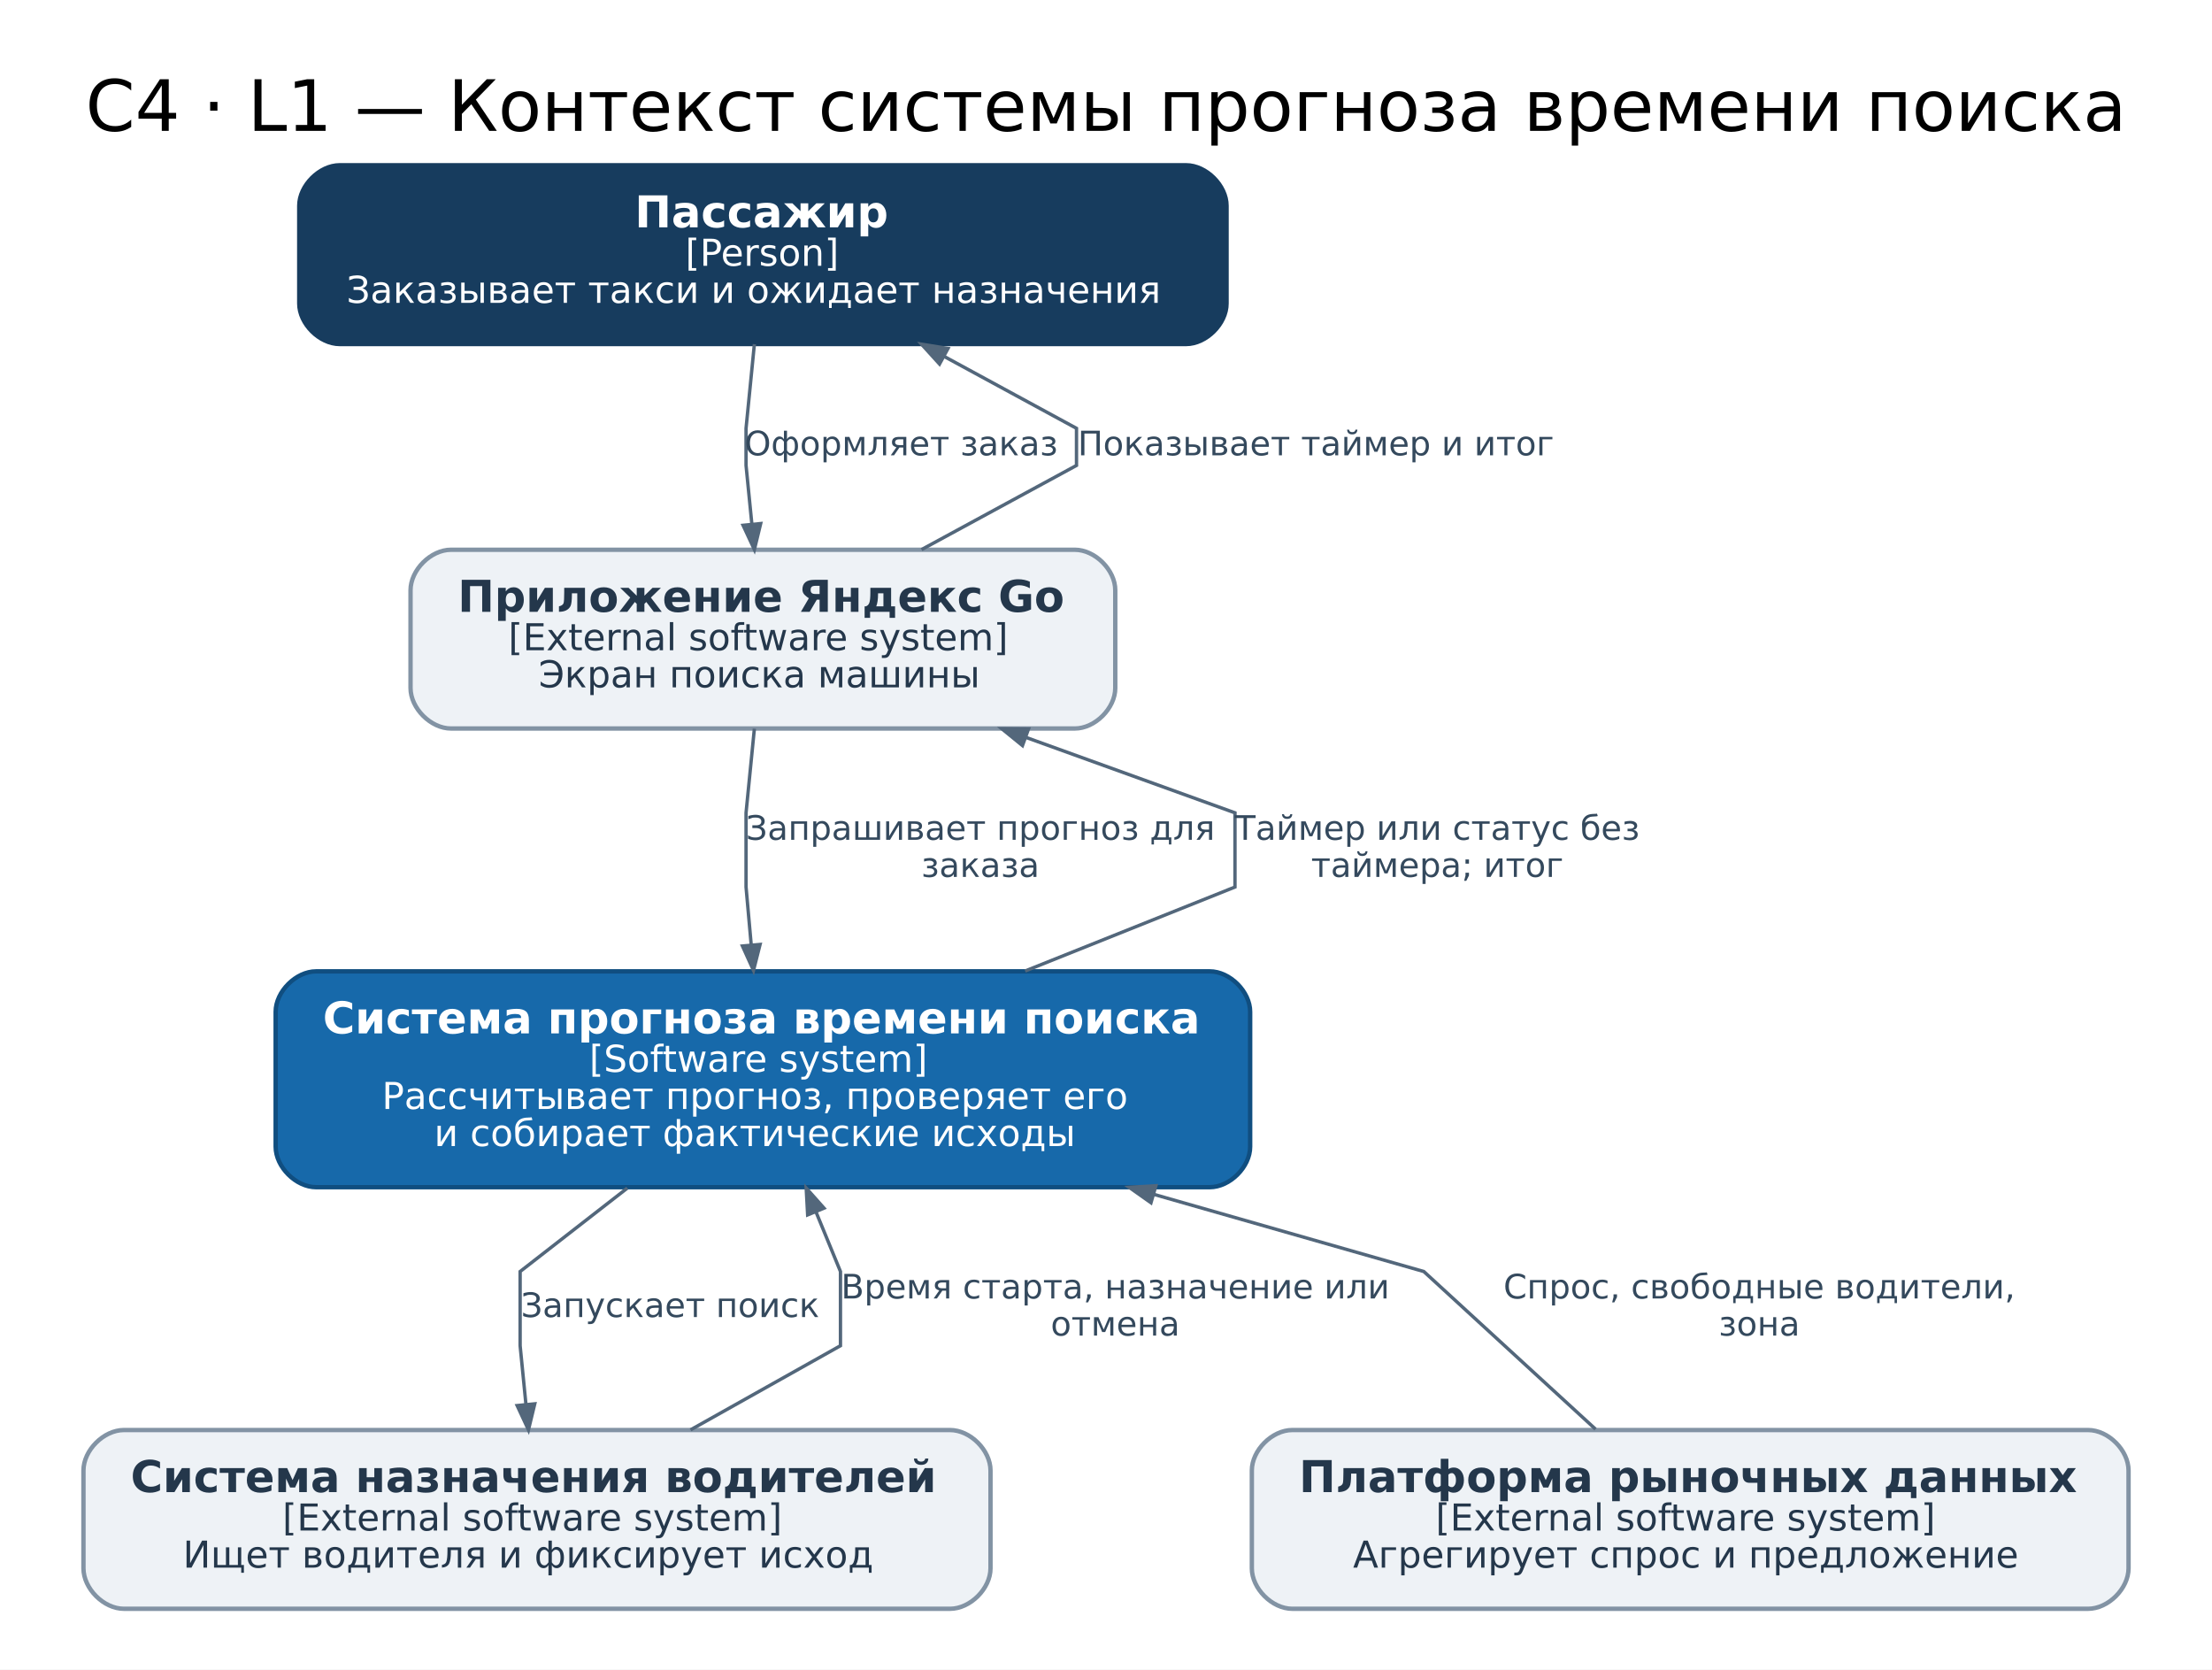
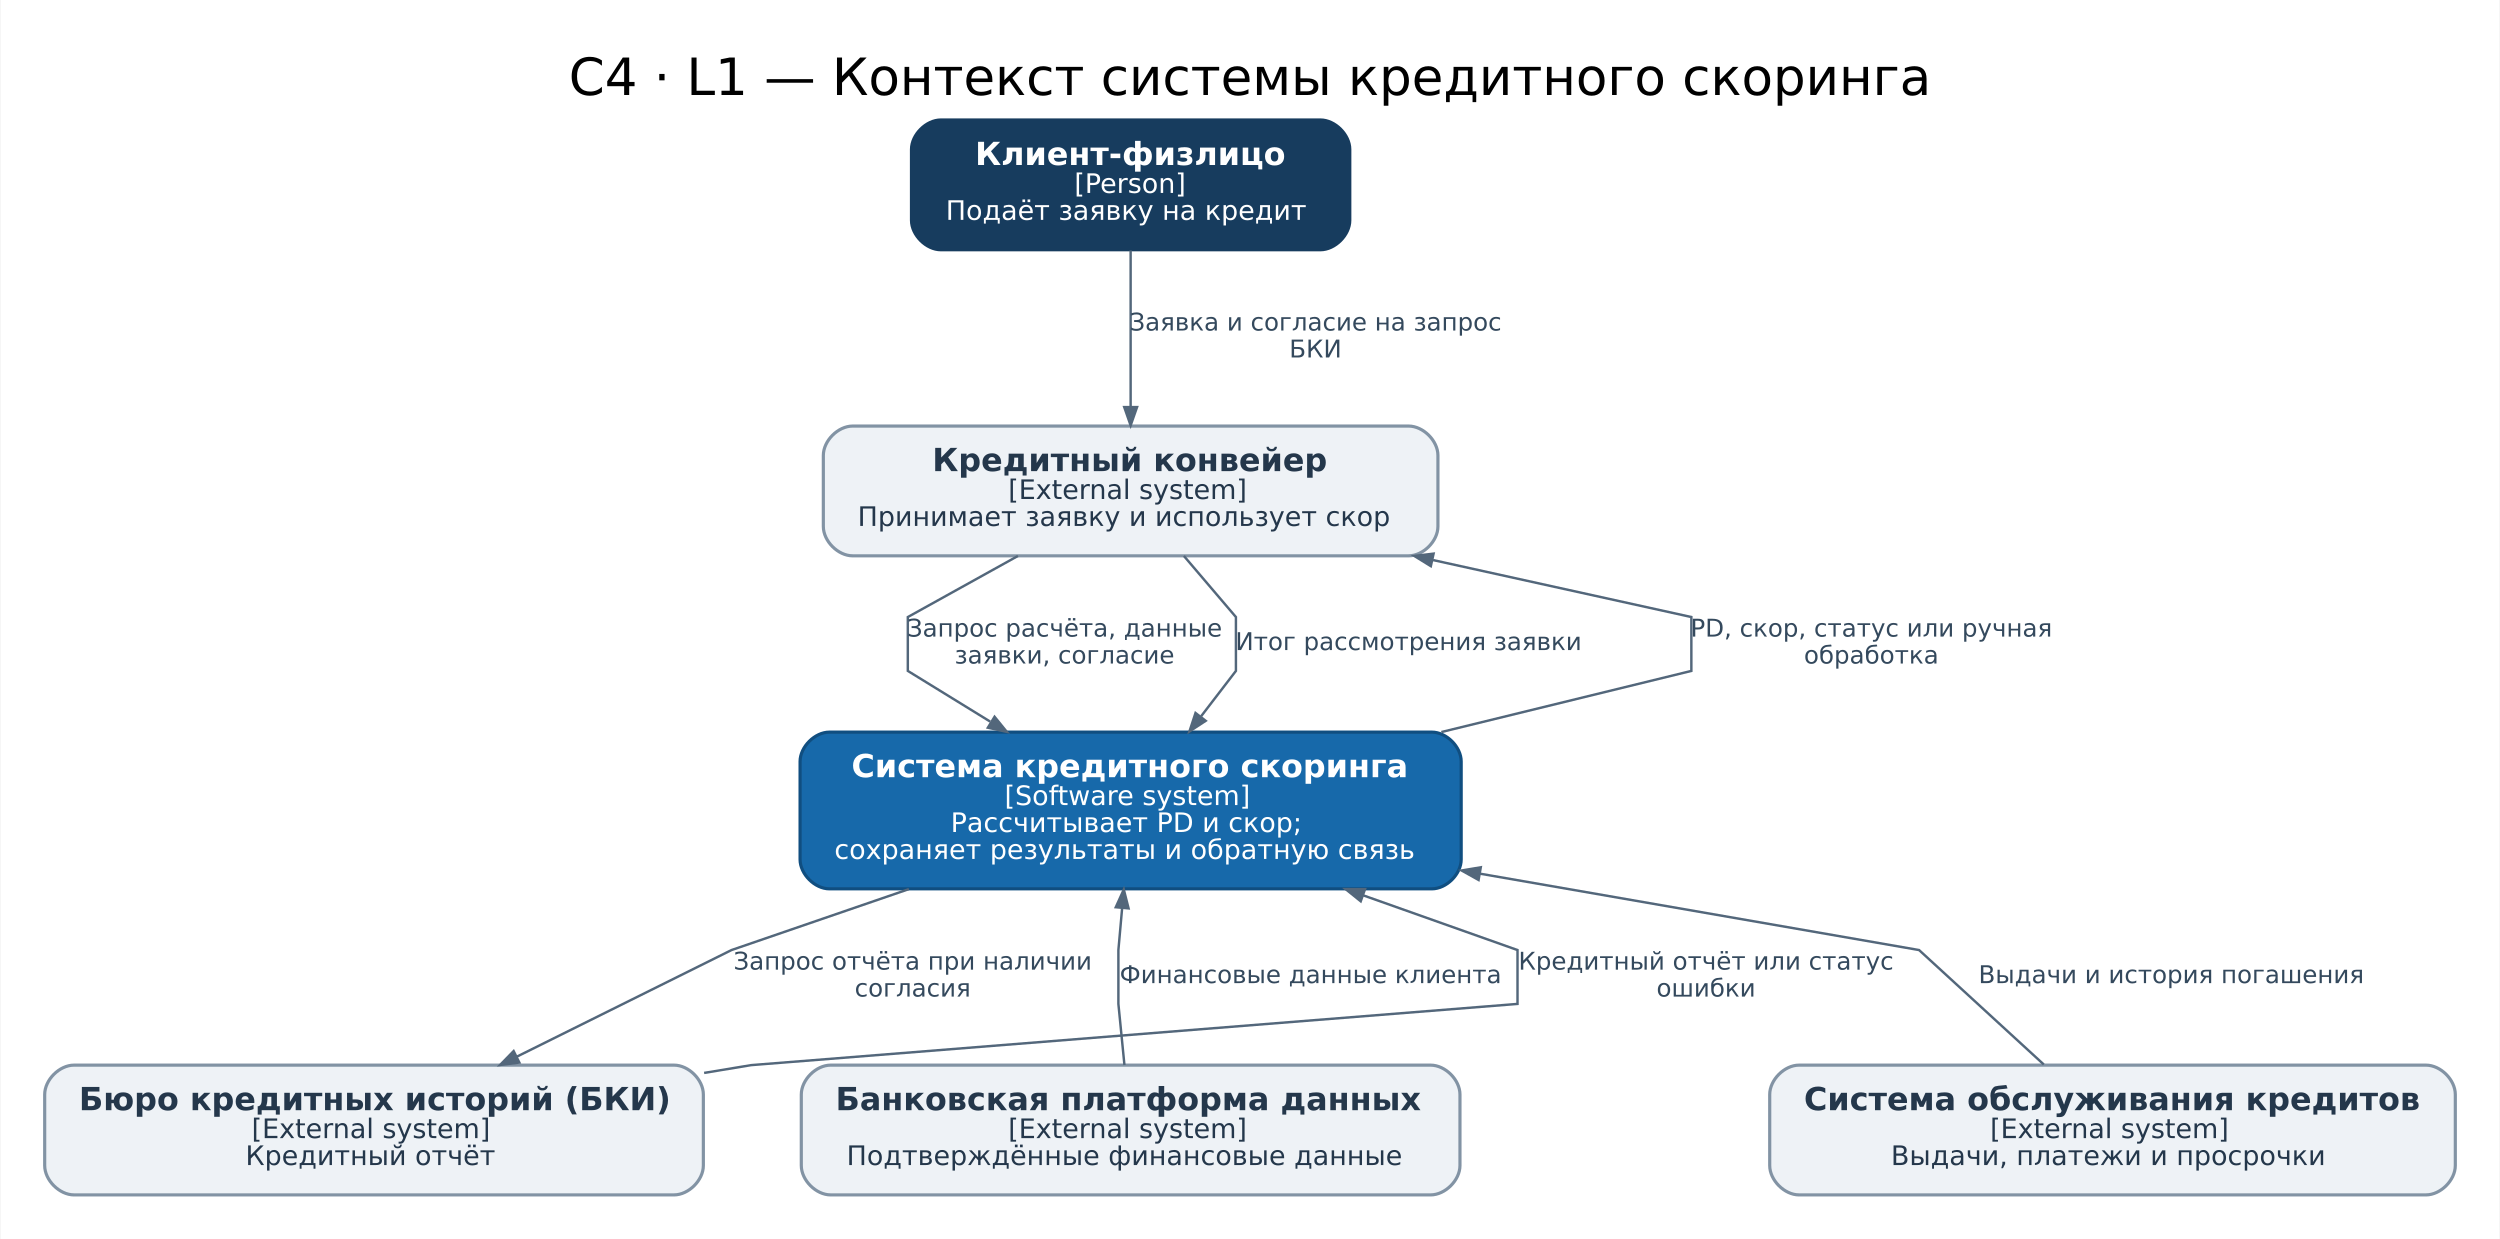
- <svg xmlns="http://www.w3.org/2000/svg" width="656pt" height="495pt" viewBox="0.00 0.00 656.00 495.00">
-   <g id="graph0" class="graph" transform="scale(1 1) rotate(0) translate(18 477)">
-     <polygon fill="white" stroke="transparent" points="-18,18 -18,-477 638,-477 638,18 -18,18" />
-     <text text-anchor="middle" x="310" y="-438.2" font-family="DejaVu Sans" font-size="21.00">C4 · L1 — Контекст системы прогноза времени поиска</text>
+ <svg xmlns="http://www.w3.org/2000/svg" width="1021pt" height="506pt" viewBox="0.00 0.00 1020.50 506.00">
+   <g id="graph0" class="graph" transform="scale(1 1) rotate(0) translate(18 488)">
+     <polygon fill="white" stroke="transparent" points="-18,18 -18,-488 1002.5,-488 1002.5,18 -18,18" />
+     <text text-anchor="middle" x="492.25" y="-449.2" font-family="DejaVu Sans" font-size="21.00">C4 · L1 — Контекст системы кредитного скоринга</text>
    <g id="node1" class="node">
-       <path fill="#173c5e" stroke="#173c5e" stroke-width="1.3" d="M333.75,-428C333.75,-428 82.75,-428 82.75,-428 76.75,-428 70.75,-422 70.75,-416 70.75,-416 70.75,-387 70.75,-387 70.75,-381 76.75,-375 82.75,-375 82.75,-375 333.75,-375 333.75,-375 339.75,-375 345.75,-381 345.75,-387 345.75,-387 345.75,-416 345.75,-416 345.75,-422 339.75,-428 333.75,-428" />
-       <text text-anchor="start" x="170.25" y="-409.6" font-family="DejaVu Sans" font-weight="bold" font-size="13.00" fill="#ffffff">Пассажир</text>
-       <text text-anchor="start" x="185.25" y="-398.2" font-family="DejaVu Sans" font-size="11.00" fill="#ffffff">[Person]</text>
-       <text text-anchor="start" x="84.75" y="-387.2" font-family="DejaVu Sans" font-size="11.00" fill="#ffffff">Заказывает такси и ожидает назначения</text>
+       <path fill="#173c5e" stroke="#173c5e" stroke-width="1.3" d="M521,-439C521,-439 366,-439 366,-439 360,-439 354,-433 354,-427 354,-427 354,-398 354,-398 354,-392 360,-386 366,-386 366,-386 521,-386 521,-386 527,-386 533,-392 533,-398 533,-398 533,-427 533,-427 533,-433 527,-439 521,-439" />
+       <text text-anchor="start" x="380" y="-420.6" font-family="DejaVu Sans" font-weight="bold" font-size="13.00" fill="#ffffff">Клиент-физлицо</text>
+       <text text-anchor="start" x="420.5" y="-409.2" font-family="DejaVu Sans" font-size="11.00" fill="#ffffff">[Person]</text>
+       <text text-anchor="start" x="368" y="-398.2" font-family="DejaVu Sans" font-size="11.00" fill="#ffffff">Подаёт заявку на кредит</text>
    </g>
    <g id="node2" class="node">
-       <path fill="#eef2f6" stroke="#8293a4" stroke-width="1.3" d="M300.75,-314C300.75,-314 115.75,-314 115.75,-314 109.75,-314 103.75,-308 103.75,-302 103.75,-302 103.75,-273 103.75,-273 103.75,-267 109.75,-261 115.75,-261 115.75,-261 300.75,-261 300.75,-261 306.75,-261 312.75,-267 312.75,-273 312.75,-273 312.75,-302 312.75,-302 312.75,-308 306.75,-314 300.75,-314" />
-       <text text-anchor="start" x="117.75" y="-295.6" font-family="DejaVu Sans" font-weight="bold" font-size="13.00" fill="#24374b">Приложение Яндекс Go</text>
-       <text text-anchor="start" x="132.75" y="-284.2" font-family="DejaVu Sans" font-size="11.00" fill="#24374b">[External software system]</text>
-       <text text-anchor="start" x="141.75" y="-273.2" font-family="DejaVu Sans" font-size="11.00" fill="#24374b">Экран поиска машины</text>
+       <path fill="#eef2f6" stroke="#8293a4" stroke-width="1.3" d="M557,-314C557,-314 330,-314 330,-314 324,-314 318,-308 318,-302 318,-302 318,-273 318,-273 318,-267 324,-261 330,-261 330,-261 557,-261 557,-261 563,-261 569,-267 569,-273 569,-273 569,-302 569,-302 569,-308 563,-314 557,-314" />
+       <text text-anchor="start" x="362.5" y="-295.6" font-family="DejaVu Sans" font-weight="bold" font-size="13.00" fill="#24374b">Кредитный конвейер</text>
+       <text text-anchor="start" x="393.5" y="-284.2" font-family="DejaVu Sans" font-size="11.00" fill="#24374b">[External system]</text>
+       <text text-anchor="start" x="332" y="-273.2" font-family="DejaVu Sans" font-size="11.00" fill="#24374b">Принимает заявку и использует скор</text>
    </g>
    <g id="edge1" class="edge">
-       <path fill="none" stroke="#53677b" d="M205.72,-374.95C204.48,-362.43 203.25,-350 203.25,-350 203.25,-350 203.25,-339 203.25,-339 203.25,-339 204.03,-331.11 204.98,-321.56" />
-       <polygon fill="#53677b" stroke="#53677b" points="207.59,-321.77 205.72,-314.05 202.37,-321.25 207.59,-321.77" />
-       <text text-anchor="middle" x="249.25" y="-342" font-family="DejaVu Sans" font-size="10.00" fill="#34495d">Оформляет заказ</text>
+       <path fill="none" stroke="#53677b" d="M443.5,-385.72C443.5,-367.18 443.5,-342.03 443.5,-321.95" />
+       <polygon fill="#53677b" stroke="#53677b" points="446.13,-321.75 443.5,-314.25 440.88,-321.75 446.13,-321.75" />
+       <text text-anchor="middle" x="519" y="-353" font-family="DejaVu Sans" font-size="10.00" fill="#34495d">Заявка и согласие на запрос</text>
+       <text text-anchor="middle" x="519" y="-342" font-family="DejaVu Sans" font-size="10.00" fill="#34495d">БКИ</text>
+     </g>
+     <g id="node3" class="node">
+       <path fill="#1769aa" stroke="#104e80" stroke-width="1.3" d="M566.5,-189C566.5,-189 320.5,-189 320.5,-189 314.5,-189 308.5,-183 308.5,-177 308.5,-177 308.5,-137 308.5,-137 308.5,-131 314.5,-125 320.5,-125 320.5,-125 566.5,-125 566.5,-125 572.5,-125 578.5,-131 578.5,-137 578.5,-137 578.5,-177 578.5,-177 578.5,-183 572.5,-189 566.5,-189" />
+       <text text-anchor="start" x="329.5" y="-170.6" font-family="DejaVu Sans" font-weight="bold" font-size="13.00" fill="#ffffff">Система кредитного скоринга</text>
+       <text text-anchor="start" x="392" y="-159.2" font-family="DejaVu Sans" font-size="11.00" fill="#ffffff">[Software system]</text>
+       <text text-anchor="start" x="370" y="-148.2" font-family="DejaVu Sans" font-size="11.00" fill="#ffffff">Рассчитывает PD и скор;</text>
+       <text text-anchor="start" x="322.5" y="-137.2" font-family="DejaVu Sans" font-size="11.00" fill="#ffffff">сохраняет результаты и обратную связь</text>
    </g>
    <g id="edge2" class="edge">
-       <path fill="none" stroke="#53677b" d="M255.29,-314.05C278.36,-326.57 301.25,-339 301.25,-339 301.25,-339 301.25,-350 301.25,-350 301.25,-350 282.61,-360.12 262.03,-371.3" />
-       <polygon fill="#53677b" stroke="#53677b" points="260.63,-369.07 255.29,-374.95 263.14,-373.68 260.63,-369.07" />
-       <text text-anchor="middle" x="372.25" y="-342" font-family="DejaVu Sans" font-size="10.00" fill="#34495d">Показывает таймер и итог</text>
+       <path fill="none" stroke="#53677b" d="M397.47,-260.95C374.9,-248.43 352.5,-236 352.5,-236 352.5,-236 352.5,-214 352.5,-214 352.5,-214 367.97,-204.48 386.15,-193.29" />
+       <polygon fill="#53677b" stroke="#53677b" points="387.93,-195.28 392.94,-189.11 385.18,-190.81 387.93,-195.28" />
+       <text text-anchor="middle" x="416.5" y="-228" font-family="DejaVu Sans" font-size="10.00" fill="#34495d">Запрос расчёта, данные</text>
+       <text text-anchor="middle" x="416.5" y="-217" font-family="DejaVu Sans" font-size="10.00" fill="#34495d">заявки, согласие</text>
    </g>
-     <g id="node3" class="node">
-       <path fill="#1769aa" stroke="#104e80" stroke-width="1.3" d="M340.75,-189C340.75,-189 75.75,-189 75.75,-189 69.75,-189 63.75,-183 63.75,-177 63.75,-177 63.75,-137 63.75,-137 63.75,-131 69.75,-125 75.75,-125 75.75,-125 340.75,-125 340.75,-125 346.75,-125 352.75,-131 352.75,-137 352.75,-137 352.75,-177 352.75,-177 352.75,-183 346.75,-189 340.75,-189" />
-       <text text-anchor="start" x="77.75" y="-170.6" font-family="DejaVu Sans" font-weight="bold" font-size="13.00" fill="#ffffff">Система прогноза времени поиска</text>
-       <text text-anchor="start" x="156.75" y="-159.2" font-family="DejaVu Sans" font-size="11.00" fill="#ffffff">[Software system]</text>
-       <text text-anchor="start" x="95.25" y="-148.2" font-family="DejaVu Sans" font-size="11.00" fill="#ffffff">Рассчитывает прогноз, проверяет его</text>
-       <text text-anchor="start" x="110.75" y="-137.2" font-family="DejaVu Sans" font-size="11.00" fill="#ffffff">и собирает фактические исходы</text>
+     <g id="edge4" class="edge">
+       <path fill="none" stroke="#53677b" d="M465.25,-260.95C475.92,-248.43 486.5,-236 486.5,-236 486.5,-236 486.5,-214 486.5,-214 486.5,-214 480.12,-205.69 472.27,-195.46" />
+       <polygon fill="#53677b" stroke="#53677b" points="474.16,-193.62 467.51,-189.27 470,-196.82 474.16,-193.62" />
+       <text text-anchor="middle" x="557" y="-222.5" font-family="DejaVu Sans" font-size="10.00" fill="#34495d">Итог рассмотрения заявки</text>
    </g>
    <g id="edge3" class="edge">
-       <path fill="none" stroke="#53677b" d="M205.72,-260.95C204.48,-248.43 203.25,-236 203.25,-236 203.25,-236 203.25,-214 203.25,-214 203.25,-214 203.92,-206.44 204.78,-196.88" />
-       <polygon fill="#53677b" stroke="#53677b" points="207.41,-196.98 205.46,-189.27 202.18,-196.51 207.41,-196.98" />
-       <text text-anchor="middle" x="272.75" y="-228" font-family="DejaVu Sans" font-size="10.00" fill="#34495d">Запрашивает прогноз для</text>
-       <text text-anchor="middle" x="272.75" y="-217" font-family="DejaVu Sans" font-size="10.00" fill="#34495d">заказа</text>
+       <path fill="none" stroke="#53677b" d="M570.39,-189.03C623.23,-201.95 672.5,-214 672.5,-214 672.5,-214 672.5,-236 672.5,-236 672.5,-236 621.09,-247.34 566.99,-259.27" />
+       <polygon fill="#53677b" stroke="#53677b" points="566.1,-256.78 559.34,-260.95 567.23,-261.9 566.1,-256.78" />
+       <text text-anchor="middle" x="746" y="-228" font-family="DejaVu Sans" font-size="10.00" fill="#34495d">PD, скор, статус или ручная</text>
+       <text text-anchor="middle" x="746" y="-217" font-family="DejaVu Sans" font-size="10.00" fill="#34495d">обработка</text>
    </g>
-     <g id="edge4" class="edge">
-       <path fill="none" stroke="#53677b" d="M286.03,-189.11C318.25,-202 348.25,-214 348.25,-214 348.25,-214 348.25,-236 348.25,-236 348.25,-236 318.47,-246.74 286.38,-258.32" />
-       <polygon fill="#53677b" stroke="#53677b" points="285.23,-255.94 279.07,-260.95 287.02,-260.88 285.23,-255.94" />
-       <text text-anchor="middle" x="408.25" y="-228" font-family="DejaVu Sans" font-size="10.00" fill="#34495d">Таймер или статус без</text>
-       <text text-anchor="middle" x="408.25" y="-217" font-family="DejaVu Sans" font-size="10.00" fill="#34495d">таймера; итог</text>
+     <g id="node5" class="node">
+       <path fill="#eef2f6" stroke="#8293a4" stroke-width="1.3" d="M257,-53C257,-53 12,-53 12,-53 6,-53 0,-47 0,-41 0,-41 0,-12 0,-12 0,-6 6,0 12,0 12,0 257,0 257,0 263,0 269,-6 269,-12 269,-12 269,-41 269,-41 269,-47 263,-53 257,-53" />
+       <text text-anchor="start" x="14" y="-34.6" font-family="DejaVu Sans" font-weight="bold" font-size="13.00" fill="#24374b">Бюро кредитных историй (БКИ)</text>
+       <text text-anchor="start" x="84.5" y="-23.2" font-family="DejaVu Sans" font-size="11.00" fill="#24374b">[External system]</text>
+       <text text-anchor="start" x="82" y="-12.2" font-family="DejaVu Sans" font-size="11.00" fill="#24374b">Кредитный отчёт</text>
+     </g>
+     <g id="edge6" class="edge">
+       <path fill="none" stroke="#53677b" d="M352.94,-124.89C315.43,-112 280.5,-100 280.5,-100 280.5,-100 233.4,-76.61 192.7,-56.4" />
+       <polygon fill="#53677b" stroke="#53677b" points="193.86,-54.05 185.97,-53.06 191.52,-58.75 193.86,-54.05" />
+       <text text-anchor="middle" x="354.5" y="-92" font-family="DejaVu Sans" font-size="10.00" fill="#34495d">Запрос отчёта при наличии</text>
+       <text text-anchor="middle" x="354.5" y="-81" font-family="DejaVu Sans" font-size="10.00" fill="#34495d">согласия</text>
    </g>
    <g id="node4" class="node">
-       <path fill="#eef2f6" stroke="#8293a4" stroke-width="1.3" d="M263.75,-53C263.75,-53 18.75,-53 18.75,-53 12.75,-53 6.75,-47 6.75,-41 6.75,-41 6.75,-12 6.75,-12 6.75,-6 12.75,0 18.75,0 18.75,0 263.75,0 263.75,0 269.75,0 275.75,-6 275.75,-12 275.75,-12 275.75,-41 275.75,-41 275.75,-47 269.75,-53 263.75,-53" />
-       <text text-anchor="start" x="20.75" y="-34.6" font-family="DejaVu Sans" font-weight="bold" font-size="13.00" fill="#24374b">Система назначения водителей</text>
-       <text text-anchor="start" x="65.75" y="-23.2" font-family="DejaVu Sans" font-size="11.00" fill="#24374b">[External software system]</text>
-       <text text-anchor="start" x="36.25" y="-12.2" font-family="DejaVu Sans" font-size="11.00" fill="#24374b">Ищет водителя и фиксирует исход</text>
+       <path fill="#eef2f6" stroke="#8293a4" stroke-width="1.3" d="M566,-53C566,-53 321,-53 321,-53 315,-53 309,-47 309,-41 309,-41 309,-12 309,-12 309,-6 315,0 321,0 321,0 566,0 566,0 572,0 578,-6 578,-12 578,-12 578,-41 578,-41 578,-47 572,-53 566,-53" />
+       <text text-anchor="start" x="323" y="-34.6" font-family="DejaVu Sans" font-weight="bold" font-size="13.00" fill="#24374b">Банковская платформа данных</text>
+       <text text-anchor="start" x="393.5" y="-23.2" font-family="DejaVu Sans" font-size="11.00" fill="#24374b">[External system]</text>
+       <text text-anchor="start" x="327.5" y="-12.2" font-family="DejaVu Sans" font-size="11.00" fill="#24374b">Подтверждённые финансовые данные</text>
    </g>
    <g id="edge5" class="edge">
-       <path fill="none" stroke="#53677b" d="M168.04,-124.73C151.55,-111.9 136.25,-100 136.25,-100 136.25,-100 136.25,-78 136.25,-78 136.25,-78 137.03,-70.11 137.98,-60.56" />
-       <polygon fill="#53677b" stroke="#53677b" points="140.59,-60.77 138.72,-53.05 135.37,-60.25 140.59,-60.77" />
-       <text text-anchor="middle" x="180.75" y="-86.5" font-family="DejaVu Sans" font-size="10.00" fill="#34495d">Запускает поиск</text>
-     </g>
-     <g id="edge6" class="edge">
-       <path fill="none" stroke="#53677b" d="M186.78,-53.05C209.1,-65.57 231.25,-78 231.25,-78 231.25,-78 231.25,-100 231.25,-100 231.25,-100 228.02,-107.85 223.99,-117.68" />
-       <polygon fill="#53677b" stroke="#53677b" points="221.52,-116.79 221.09,-124.73 226.37,-118.79 221.52,-116.79" />
-       <text text-anchor="middle" x="312.75" y="-92" font-family="DejaVu Sans" font-size="10.00" fill="#34495d">Время старта, назначение или</text>
-       <text text-anchor="middle" x="312.75" y="-81" font-family="DejaVu Sans" font-size="10.00" fill="#34495d">отмена</text>
-     </g>
-     <g id="node5" class="node">
-       <path fill="#eef2f6" stroke="#8293a4" stroke-width="1.3" d="M601.25,-53C601.25,-53 365.25,-53 365.25,-53 359.25,-53 353.25,-47 353.25,-41 353.25,-41 353.25,-12 353.25,-12 353.25,-6 359.25,0 365.25,0 365.25,0 601.25,0 601.25,0 607.25,0 613.25,-6 613.25,-12 613.25,-12 613.25,-41 613.25,-41 613.25,-47 607.25,-53 601.25,-53" />
-       <text text-anchor="start" x="367.25" y="-34.6" font-family="DejaVu Sans" font-weight="bold" font-size="13.00" fill="#24374b">Платформа рыночных данных</text>
-       <text text-anchor="start" x="407.75" y="-23.2" font-family="DejaVu Sans" font-size="11.00" fill="#24374b">[External software system]</text>
-       <text text-anchor="start" x="383.25" y="-12.2" font-family="DejaVu Sans" font-size="11.00" fill="#24374b">Агрегирует спрос и предложение</text>
+       <path fill="none" stroke="#53677b" d="M440.97,-53.05C439.73,-65.57 438.5,-78 438.5,-78 438.5,-78 438.5,-100 438.5,-100 438.5,-100 439.17,-107.56 440.03,-117.12" />
+       <polygon fill="#53677b" stroke="#53677b" points="437.43,-117.49 440.71,-124.73 442.66,-117.02 437.43,-117.49" />
+       <text text-anchor="middle" x="517" y="-86.5" font-family="DejaVu Sans" font-size="10.00" fill="#34495d">Финансовые данные клиента</text>
    </g>
    <g id="edge7" class="edge">
-       <path fill="none" stroke="#53677b" d="M455.18,-53.26C432.47,-74.1 404.25,-100 404.25,-100 404.25,-100 366.56,-110.77 324.24,-122.86" />
-       <polygon fill="#53677b" stroke="#53677b" points="323.34,-120.39 316.85,-124.97 324.79,-125.43 323.34,-120.39" />
-       <text text-anchor="middle" x="503.75" y="-92" font-family="DejaVu Sans" font-size="10.00" fill="#34495d">Спрос, свободные водители,</text>
-       <text text-anchor="middle" x="503.75" y="-81" font-family="DejaVu Sans" font-size="10.00" fill="#34495d">зона</text>
+       <path fill="none" stroke="#53677b" d="M269.31,-49.82C281,-51.76 288.5,-53 288.5,-53 288.5,-53 601.5,-78 601.5,-78 601.5,-78 601.5,-100 601.5,-100 601.5,-100 571.99,-110.46 538.48,-122.34" />
+       <polygon fill="#53677b" stroke="#53677b" points="537.47,-119.91 531.28,-124.89 539.22,-124.86 537.47,-119.91" />
+       <text text-anchor="middle" x="678.5" y="-92" font-family="DejaVu Sans" font-size="10.00" fill="#34495d">Кредитный отчёт или статус</text>
+       <text text-anchor="middle" x="678.5" y="-81" font-family="DejaVu Sans" font-size="10.00" fill="#34495d">ошибки</text>
+     </g>
+     <g id="node6" class="node">
+       <path fill="#eef2f6" stroke="#8293a4" stroke-width="1.3" d="M972.5,-53C972.5,-53 716.5,-53 716.5,-53 710.5,-53 704.5,-47 704.5,-41 704.5,-41 704.5,-12 704.5,-12 704.5,-6 710.5,0 716.5,0 716.5,0 972.5,0 972.5,0 978.5,0 984.5,-6 984.5,-12 984.5,-12 984.5,-41 984.5,-41 984.5,-47 978.5,-53 972.5,-53" />
+       <text text-anchor="start" x="718.5" y="-34.6" font-family="DejaVu Sans" font-weight="bold" font-size="13.00" fill="#24374b">Система обслуживания кредитов</text>
+       <text text-anchor="start" x="794.5" y="-23.2" font-family="DejaVu Sans" font-size="11.00" fill="#24374b">[External system]</text>
+       <text text-anchor="start" x="754" y="-12.2" font-family="DejaVu Sans" font-size="11.00" fill="#24374b">Выдачи, платежи и просрочки</text>
+     </g>
+     <g id="edge8" class="edge">
+       <path fill="none" stroke="#53677b" d="M816.43,-53.26C793.72,-74.1 765.5,-100 765.5,-100 765.5,-100 672.29,-116.21 586.17,-131.19" />
+       <polygon fill="#53677b" stroke="#53677b" points="585.6,-128.62 578.66,-132.49 586.5,-133.8 585.6,-128.62" />
+       <text text-anchor="middle" x="868.5" y="-86.5" font-family="DejaVu Sans" font-size="10.00" fill="#34495d">Выдачи и история погашения</text>
    </g>
  </g>
</svg>
